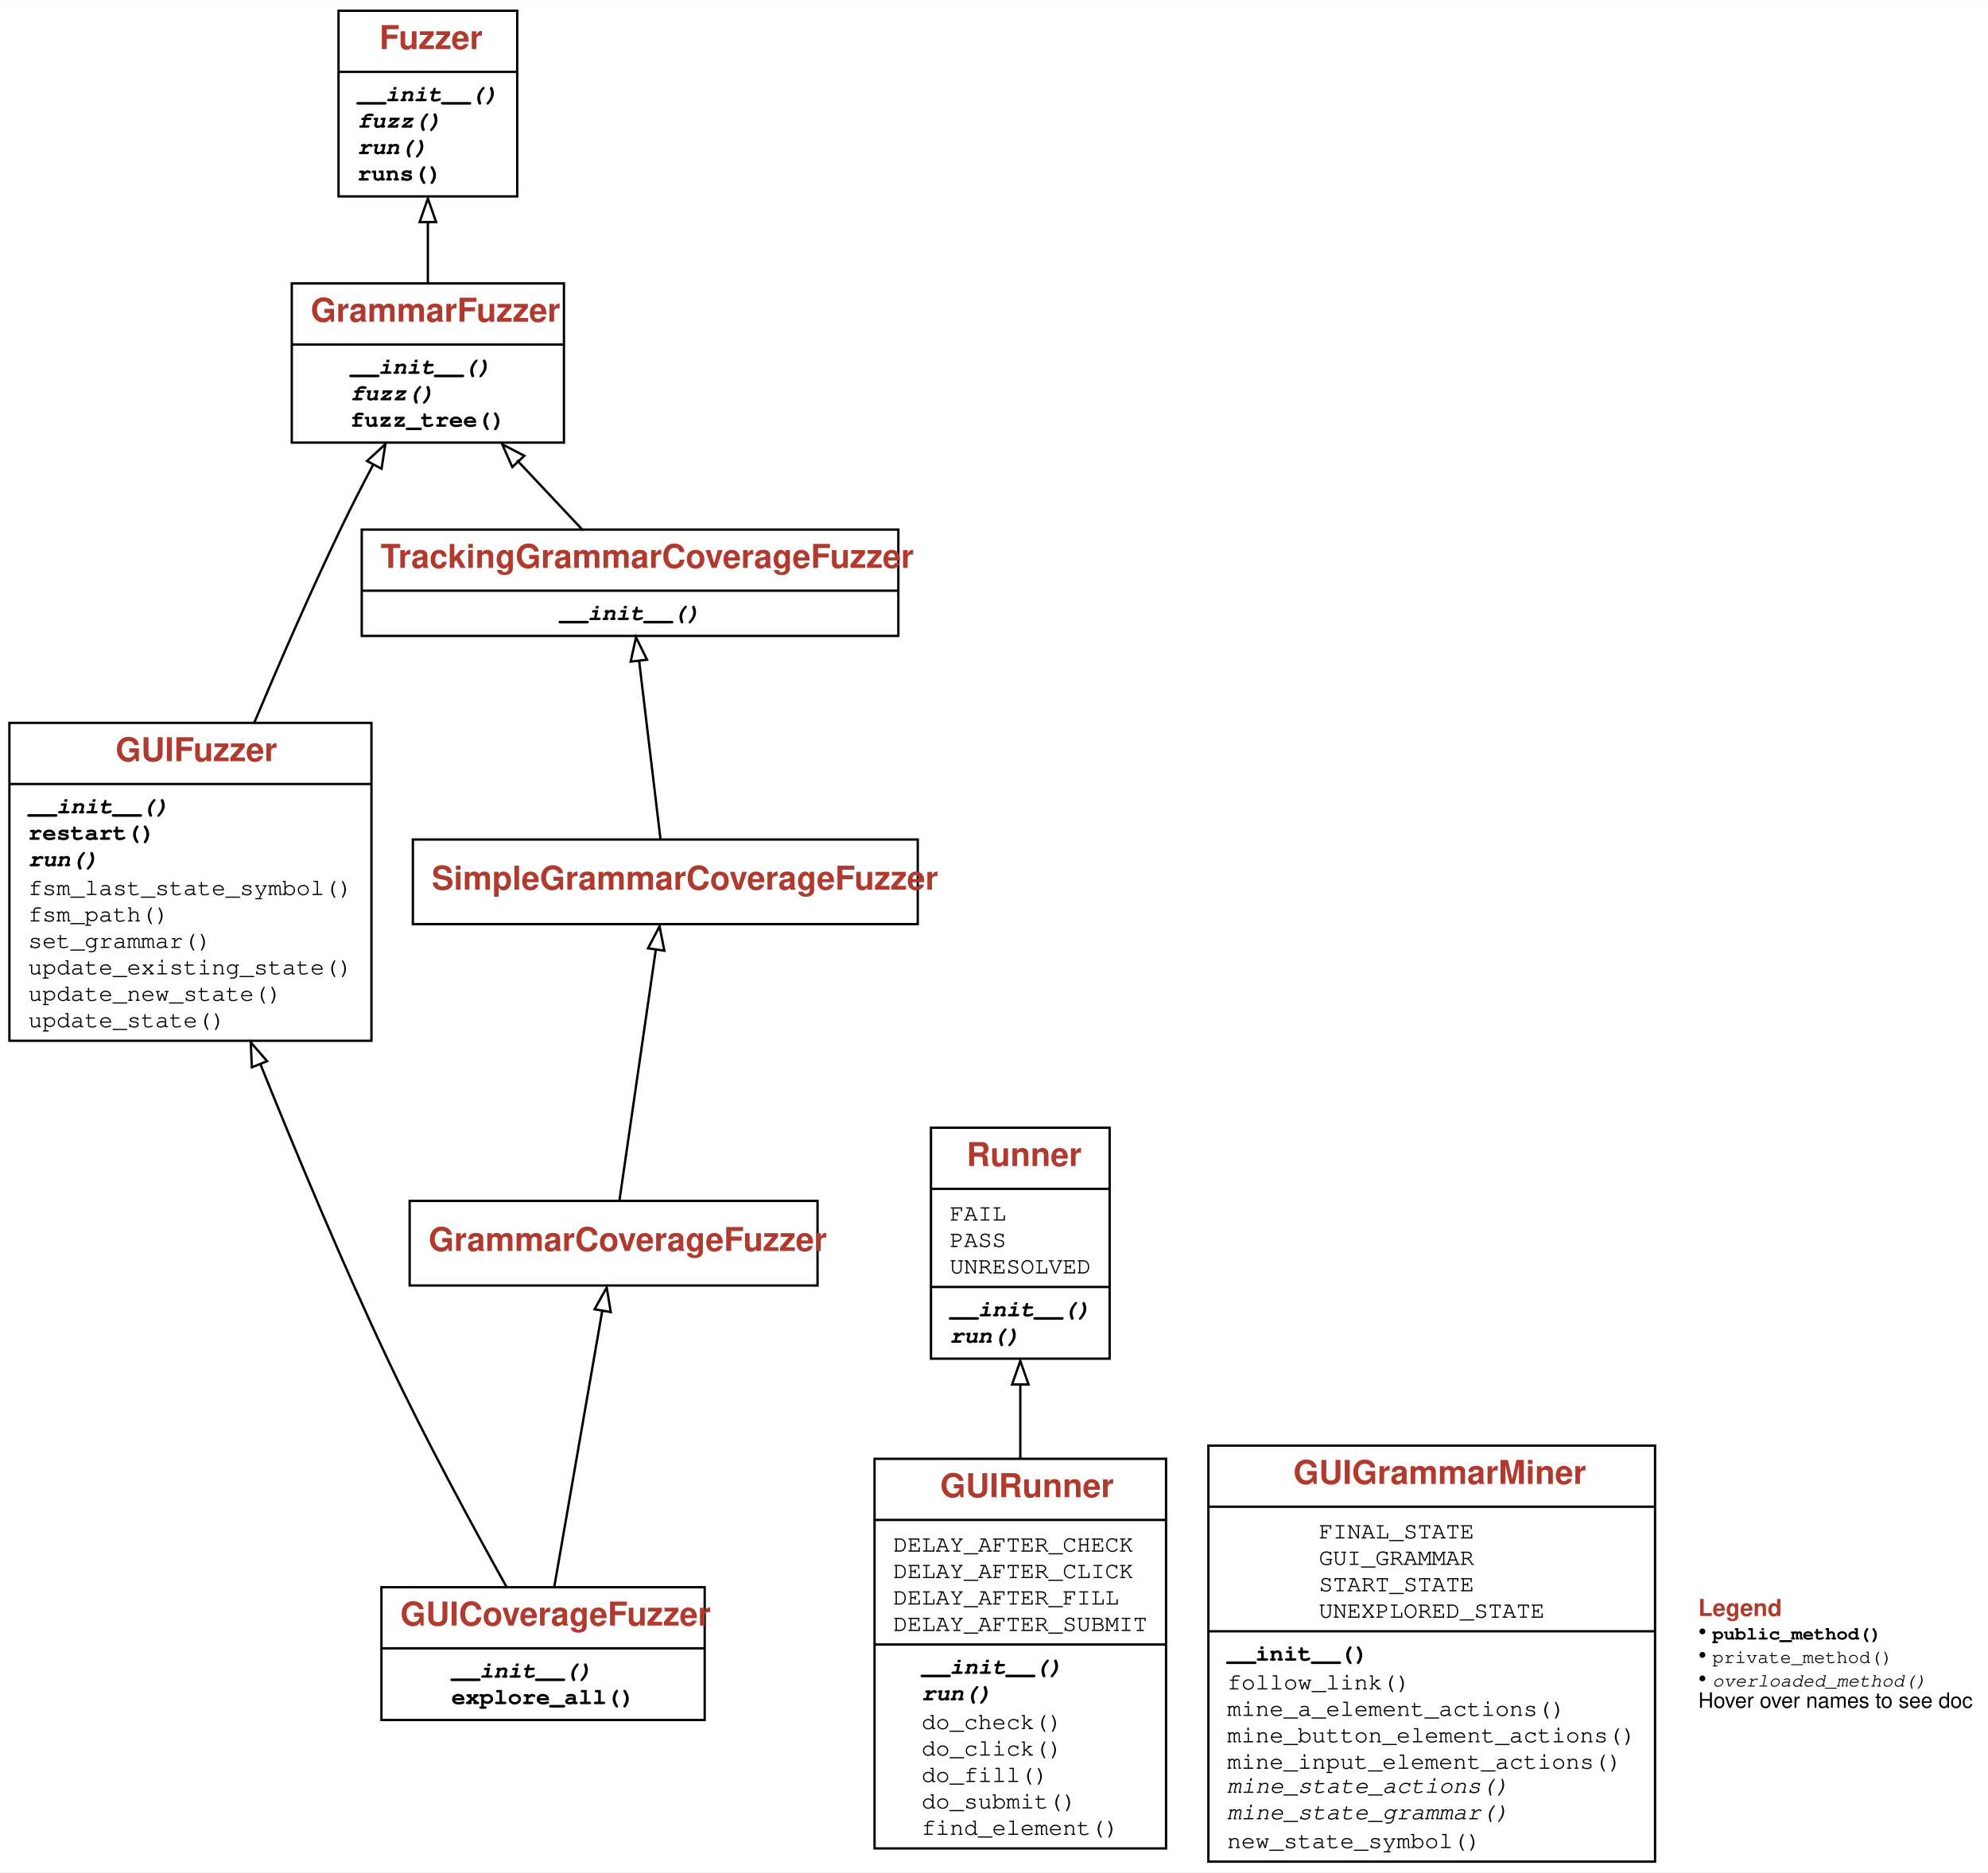
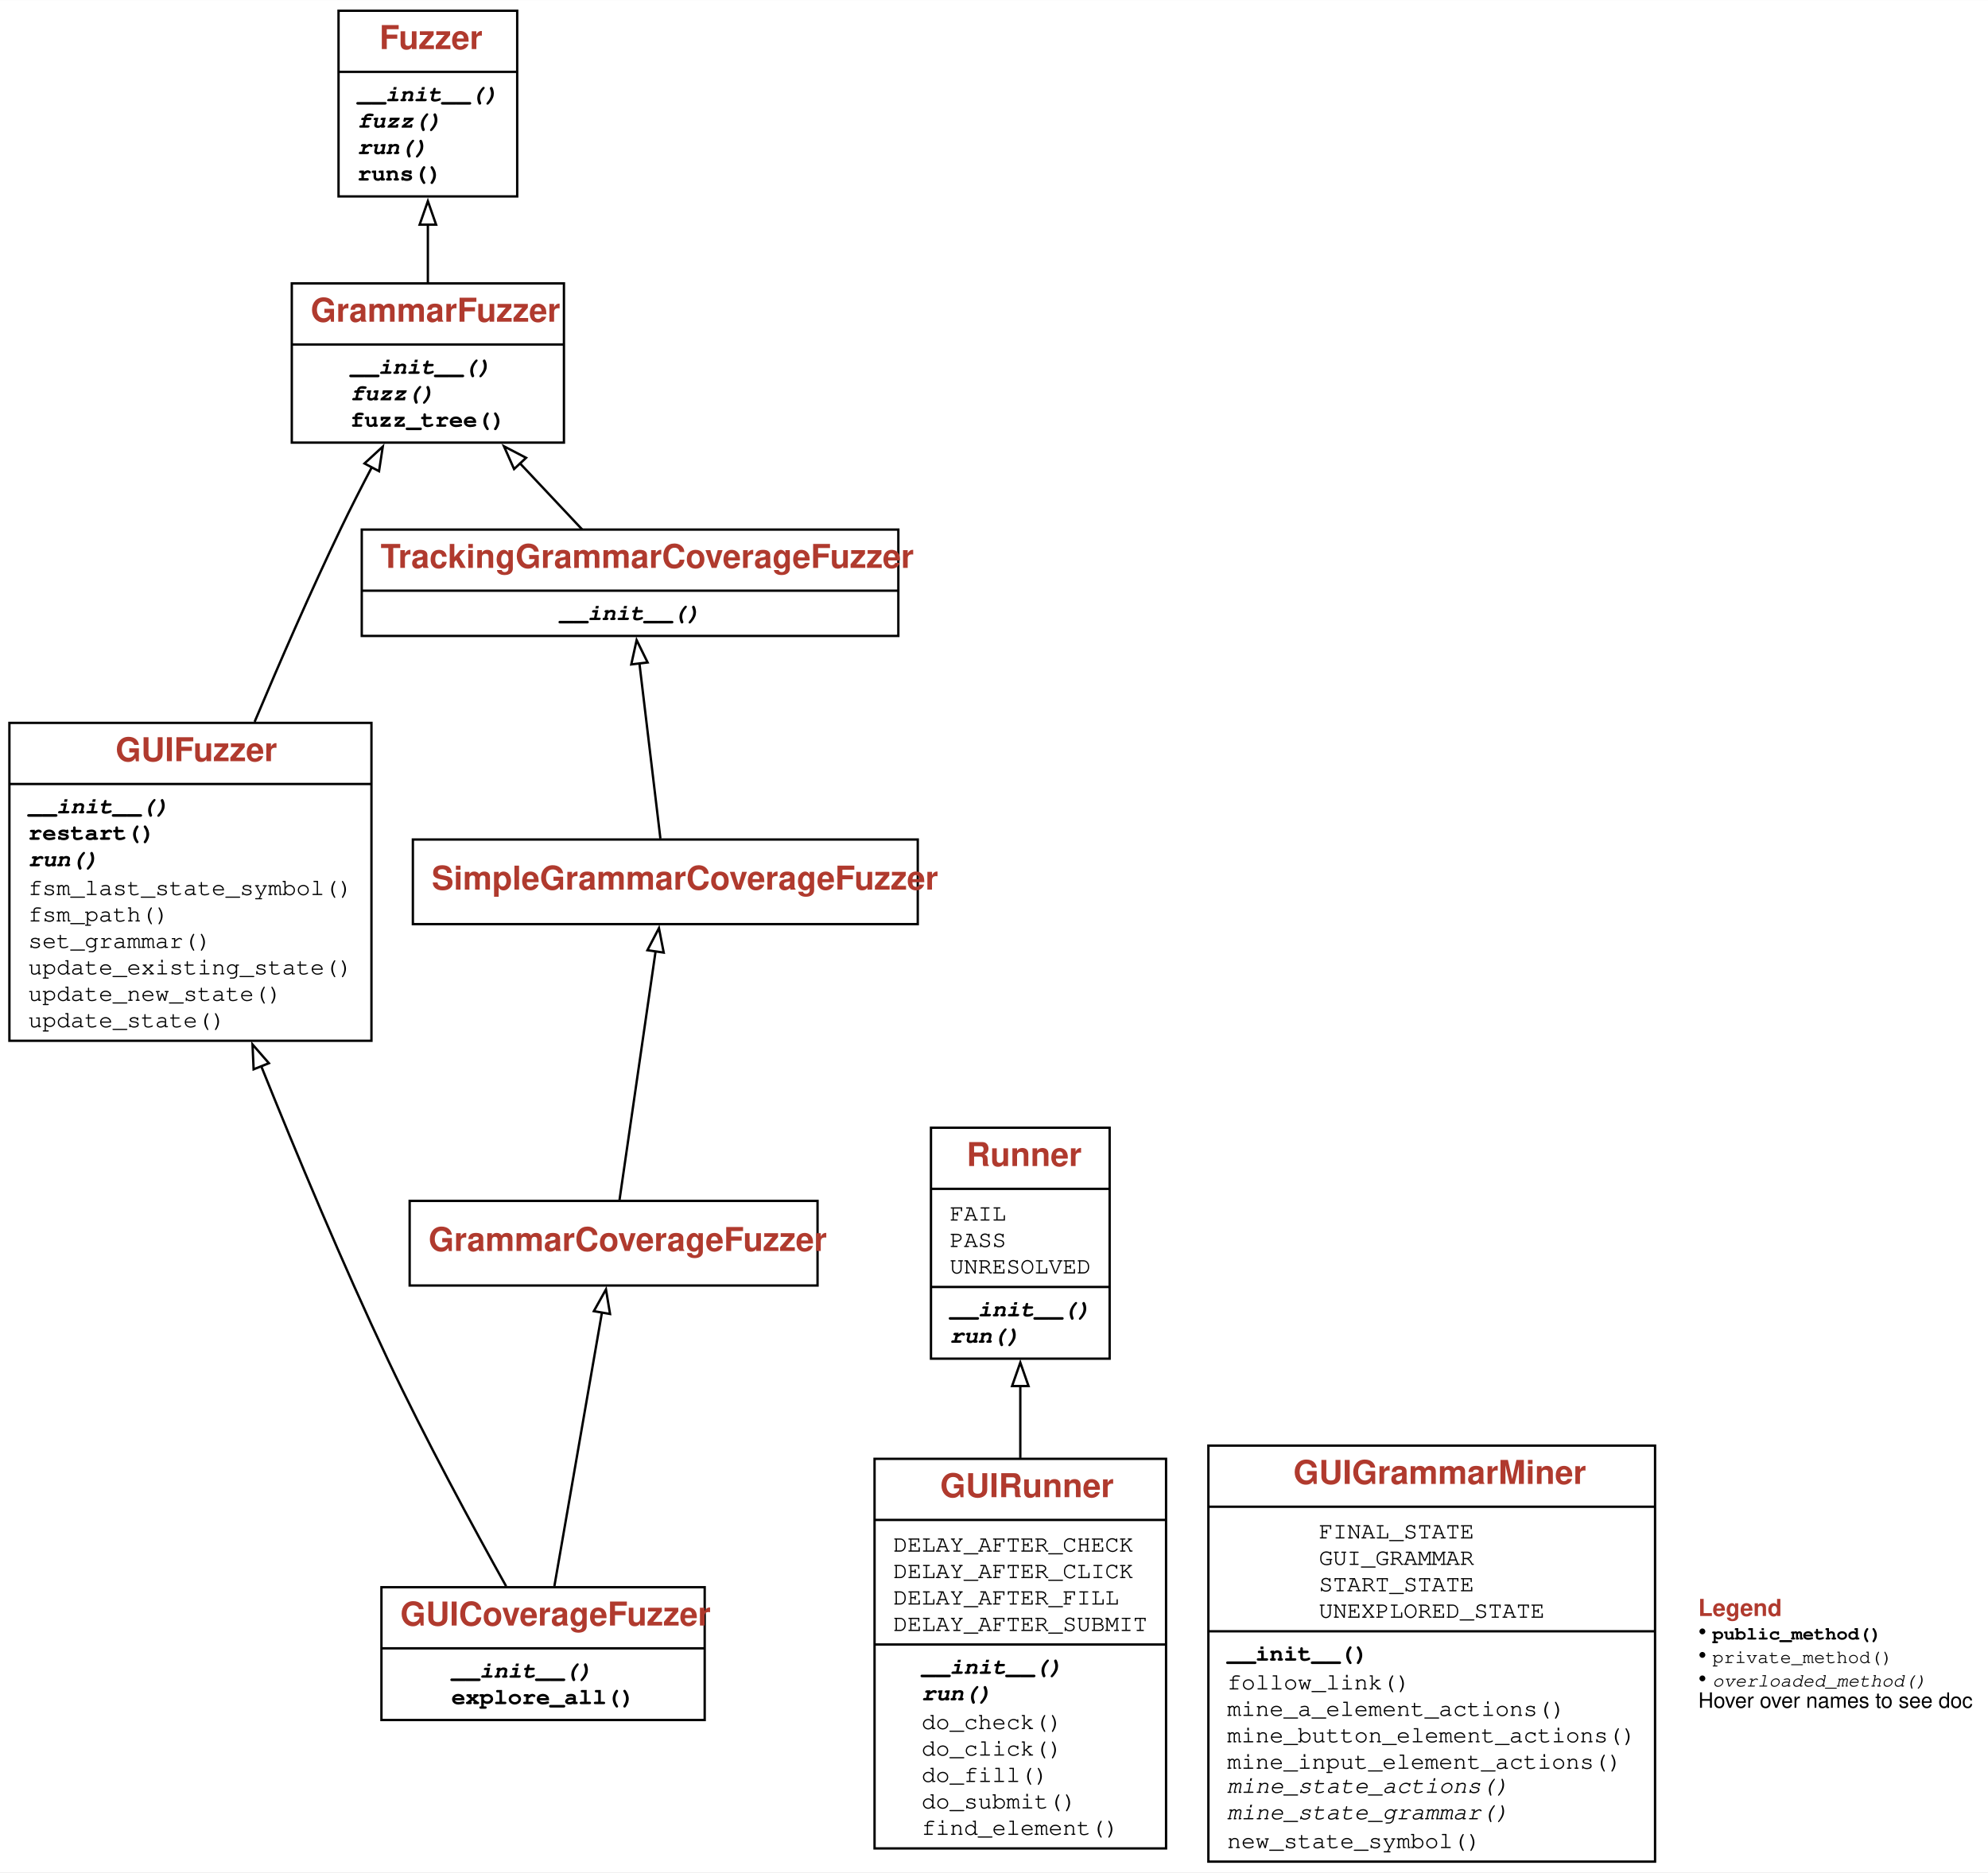
<svg xmlns="http://www.w3.org/2000/svg" xmlns:xlink="http://www.w3.org/1999/xlink" width="846pt" height="797pt" viewBox="0.00 0.00 845.62 796.50">
  <g id="graph0" class="graph" transform="scale(1 1) rotate(0) translate(4 792.5)">
    <g id="a_graph0">
      <a xlink:title="GUIFuzzer class hierarchy">
        <polygon fill="white" stroke="none" points="-4,4 -4,-792.5 841.62,-792.5 841.62,4 -4,4" />
      </a>
    </g>
    <g id="node1" class="node">
      <g id="a_node1">
        <a xlink:href="#" xlink:title="class GUIFuzzer:&#10;A fuzzer for GUIs, using Selenium.">
          <polygon fill="none" stroke="black" points="0,-349.75 0,-485 154,-485 154,-349.75 0,-349.75" />
          <text text-anchor="start" x="45.12" y="-468.7" font-family="Patua One, Helvetica, sans-serif" font-weight="bold" font-size="14.00" fill="#b03a2e">GUIFuzzer</text>
          <polyline fill="none" stroke="black" points="0,-459 154,-459" />
          <g id="a_node1_0">
            <a xlink:href="#" xlink:title="GUIFuzzer">
              <g id="a_node1_1">
                <a xlink:href="#" xlink:title="__init__(self, driver, *, miner: Optional[GUIGrammarMiner] = None, stay_on_host: bool = True, log_gui_exploration: bool = False, disp_gui_exploration: bool = False, **kwargs) -&gt; None:&#10;Constructor.&#10;`driver` - the Selenium driver to use.&#10;`miner` - the miner to use (default: `GUIGrammarMiner(driver)`)&#10;`stay_on_host` - if True (default), do not explore external links.&#10;`log_gui_exploration` - if set, print out exploration steps.&#10;`disp_gui_exploration` - if set, display screenshot of current Web page&#10;as well as FSM diagrams during exploration.&#10;Other keyword arguments are passed to the `GrammarFuzzer` superclass.">
                  <text text-anchor="start" x="8" y="-446.5" font-family="'Fira Mono', 'Source Code Pro', 'Courier', monospace" font-weight="bold" font-style="italic" font-size="10.00">__init__()</text>
                </a>
              </g>
              <g id="a_node1_2">
                <a xlink:href="#" xlink:title="restart(self) -&gt; None:&#10;Get back to original URL">
                  <text text-anchor="start" x="8" y="-435.25" font-family="'Fira Mono', 'Source Code Pro', 'Courier', monospace" font-weight="bold" font-size="10.00">restart()</text>
                </a>
              </g>
              <g id="a_node1_3">
                <a xlink:href="#" xlink:title="run(self, runner: GUIRunner) -&gt; Tuple[str, str]:&#10;Run the fuzzer on the given GUIRunner `runner`.">
                  <text text-anchor="start" x="8" y="-424" font-family="'Fira Mono', 'Source Code Pro', 'Courier', monospace" font-weight="bold" font-style="italic" font-size="10.00">run()</text>
                </a>
              </g>
              <g id="a_node1_4">
                <a xlink:href="#" xlink:title="fsm_last_state_symbol(self, tree: DerivationTree) -&gt; str:&#10;Return current (expected) state symbol">
                  <text text-anchor="start" x="8" y="-411.75" font-family="'Fira Mono', 'Source Code Pro', 'Courier', monospace" font-size="10.00">fsm_last_state_symbol()</text>
                </a>
              </g>
              <g id="a_node1_5">
                <a xlink:href="#" xlink:title="fsm_path(self, tree: DerivationTree) -&gt; List[str]:&#10;Return sequence of state symbols.">
                  <text text-anchor="start" x="8" y="-400.5" font-family="'Fira Mono', 'Source Code Pro', 'Courier', monospace" font-size="10.00">fsm_path()</text>
                </a>
              </g>
              <g id="a_node1_6">
                <a xlink:href="#" xlink:title="set_grammar(self, new_grammar: Dict[str, List[Expansion]]) -&gt; None:&#10;Set grammar to `new_grammar`.">
                  <text text-anchor="start" x="8" y="-389.25" font-family="'Fira Mono', 'Source Code Pro', 'Courier', monospace" font-size="10.00">set_grammar()</text>
                </a>
              </g>
              <g id="a_node1_7">
                <a xlink:href="#" xlink:title="update_existing_state(self) -&gt; None:&#10;Update actions of existing state">
                  <text text-anchor="start" x="8" y="-378" font-family="'Fira Mono', 'Source Code Pro', 'Courier', monospace" font-size="10.00">update_existing_state()</text>
                </a>
              </g>
              <g id="a_node1_8">
                <a xlink:href="#" xlink:title="update_new_state(self) -&gt; None:&#10;Found new state; extend grammar accordingly">
                  <text text-anchor="start" x="8" y="-366.75" font-family="'Fira Mono', 'Source Code Pro', 'Courier', monospace" font-size="10.00">update_new_state()</text>
                </a>
              </g>
              <g id="a_node1_9">
                <a xlink:href="#" xlink:title="update_state(self) -&gt; None:&#10;Determine current state from current Web page">
                  <text text-anchor="start" x="8" y="-355.5" font-family="'Fira Mono', 'Source Code Pro', 'Courier', monospace" font-size="10.00">update_state()</text>
                </a>
              </g>
            </a>
          </g>
        </a>
      </g>
    </g>
    <g id="node2" class="node">
      <g id="a_node2">
        <a xlink:href="GrammarFuzzer.ipynb" xlink:title="class GrammarFuzzer:&#10;Produce strings from grammars efficiently, using derivation trees.">
          <polygon fill="none" stroke="black" points="120.12,-604.25 120.12,-672 235.88,-672 235.88,-604.25 120.12,-604.25" />
          <text text-anchor="start" x="128.12" y="-655.7" font-family="Patua One, Helvetica, sans-serif" font-weight="bold" font-size="14.00" fill="#b03a2e">GrammarFuzzer</text>
          <polyline fill="none" stroke="black" points="120.12,-646 235.88,-646" />
          <g id="a_node2_10">
            <a xlink:href="#" xlink:title="GrammarFuzzer">
              <g id="a_node2_11">
                <a xlink:href="GrammarFuzzer.ipynb" xlink:title="__init__(self, grammar: Dict[str, List[Expansion]], start_symbol: str = '&lt;start&gt;', min_nonterminals: int = 0, max_nonterminals: int = 10, disp: bool = False, log: Union[bool, int] = False) -&gt; None:&#10;Produce strings from `grammar`, starting with `start_symbol`.&#10;If `min_nonterminals` or `max_nonterminals` is given, use them as limits&#10;for the number of nonterminals produced.&#10;If `disp` is set, display the intermediate derivation trees.&#10;If `log` is set, show intermediate steps as text on standard output.">
                  <text text-anchor="start" x="145" y="-633.5" font-family="'Fira Mono', 'Source Code Pro', 'Courier', monospace" font-weight="bold" font-style="italic" font-size="10.00">__init__()</text>
                </a>
              </g>
              <g id="a_node2_12">
                <a xlink:href="GrammarFuzzer.ipynb" xlink:title="fuzz(self) -&gt; str:&#10;Produce a string from the grammar.">
                  <text text-anchor="start" x="145" y="-622.25" font-family="'Fira Mono', 'Source Code Pro', 'Courier', monospace" font-weight="bold" font-style="italic" font-size="10.00">fuzz()</text>
                </a>
              </g>
              <g id="a_node2_13">
                <a xlink:href="GrammarFuzzer.ipynb" xlink:title="fuzz_tree(self) -&gt; DerivationTree:&#10;Produce a derivation tree from the grammar.">
                  <text text-anchor="start" x="145" y="-611" font-family="'Fira Mono', 'Source Code Pro', 'Courier', monospace" font-weight="bold" font-size="10.00">fuzz_tree()</text>
                </a>
              </g>
            </a>
          </g>
        </a>
      </g>
    </g>
    <g id="edge1" class="edge">
-       <path fill="none" stroke="black" d="M104,-484.73C114.99,-510.83 128.12,-540.91 141,-567.75 145.29,-576.7 150.13,-586.16 154.86,-595.12" />
-       <polygon fill="none" stroke="black" points="152.12,-596.42 159.92,-603.6 158.3,-593.13 152.12,-596.42" />
+       <path fill="none" stroke="black" d="M104.31,-485.47C115.24,-511.4 128.25,-541.17 141,-567.75 145.12,-576.33 149.74,-585.38 154.28,-594.01" />
+       <polygon fill="none" stroke="black" points="151.04,-595.38 158.83,-602.56 157.22,-592.09 151.04,-595.38" />
    </g>
    <g id="node3" class="node">
      <g id="a_node3">
        <a xlink:href="Fuzzer.ipynb" xlink:title="class Fuzzer:&#10;Base class for fuzzers.">
          <polygon fill="none" stroke="black" points="140,-709 140,-788 216,-788 216,-709 140,-709" />
          <text text-anchor="start" x="157.38" y="-771.7" font-family="Patua One, Helvetica, sans-serif" font-weight="bold" font-size="14.00" fill="#b03a2e">Fuzzer</text>
          <polyline fill="none" stroke="black" points="140,-762 216,-762" />
          <g id="a_node3_14">
            <a xlink:href="#" xlink:title="Fuzzer">
              <g id="a_node3_15">
                <a xlink:href="Fuzzer.ipynb" xlink:title="__init__(self) -&gt; None:&#10;Constructor">
                  <text text-anchor="start" x="148" y="-749.5" font-family="'Fira Mono', 'Source Code Pro', 'Courier', monospace" font-weight="bold" font-style="italic" font-size="10.00">__init__()</text>
                </a>
              </g>
              <g id="a_node3_16">
                <a xlink:href="Fuzzer.ipynb" xlink:title="fuzz(self) -&gt; str:&#10;Return fuzz input">
                  <text text-anchor="start" x="148" y="-738.25" font-family="'Fira Mono', 'Source Code Pro', 'Courier', monospace" font-weight="bold" font-style="italic" font-size="10.00">fuzz()</text>
                </a>
              </g>
              <g id="a_node3_17">
                <a xlink:href="Fuzzer.ipynb" xlink:title="run(self, runner: Fuzzer.Runner = &lt;Fuzzer.Runner object&gt;) -&gt; Tuple[subprocess.CompletedProcess, str]:&#10;Run `runner` with fuzz input">
                  <text text-anchor="start" x="148" y="-727" font-family="'Fira Mono', 'Source Code Pro', 'Courier', monospace" font-weight="bold" font-style="italic" font-size="10.00">run()</text>
                </a>
              </g>
              <g id="a_node3_18">
                <a xlink:href="Fuzzer.ipynb" xlink:title="runs(self, runner: Fuzzer.Runner = &lt;Fuzzer.PrintRunner object&gt;, trials: int = 10) -&gt; List[Tuple[subprocess.CompletedProcess, str]]:&#10;Run `runner` with fuzz input, `trials` times">
                  <text text-anchor="start" x="148" y="-715.75" font-family="'Fira Mono', 'Source Code Pro', 'Courier', monospace" font-weight="bold" font-size="10.00">runs()</text>
                </a>
              </g>
            </a>
          </g>
        </a>
      </g>
    </g>
    <g id="edge2" class="edge">
-       <path fill="none" stroke="black" d="M178,-671.94C178,-680.26 178,-689.39 178,-698.34" />
-       <polygon fill="none" stroke="black" points="174.5,-698.09 178,-708.09 181.5,-698.09 174.5,-698.09" />
+       <path fill="none" stroke="black" d="M178,-672.23C178,-680.1 178,-688.68 178,-697.14" />
+       <polygon fill="none" stroke="black" points="174.5,-696.99 178,-706.99 181.5,-696.99 174.5,-696.99" />
    </g>
    <g id="node4" class="node">
      <g id="a_node4">
        <a xlink:href="#" xlink:title="class GUICoverageFuzzer:&#10;Systematically explore all states of the current Web page">
          <polygon fill="none" stroke="black" points="158.25,-60.75 158.25,-117.25 295.75,-117.25 295.75,-60.75 158.25,-60.75" />
          <text text-anchor="start" x="166.25" y="-100.95" font-family="Patua One, Helvetica, sans-serif" font-weight="bold" font-size="14.00" fill="#b03a2e">GUICoverageFuzzer</text>
          <polyline fill="none" stroke="black" points="158.25,-91.25 295.75,-91.25" />
          <g id="a_node4_19">
            <a xlink:href="#" xlink:title="GUICoverageFuzzer">
              <g id="a_node4_20">
                <a xlink:href="#" xlink:title="__init__(self, *args, **kwargs):&#10;Constructor. All args are passed to the `GUIFuzzer` superclass.">
                  <text text-anchor="start" x="188" y="-78.75" font-family="'Fira Mono', 'Source Code Pro', 'Courier', monospace" font-weight="bold" font-style="italic" font-size="10.00">__init__()</text>
                </a>
              </g>
              <g id="a_node4_21">
                <a xlink:href="#" xlink:title="explore_all(self, runner: GUIRunner, max_actions=100) -&gt; None:&#10;Explore all states of the GUI, up to `max_actions` (default 100).">
                  <text text-anchor="start" x="188" y="-67.5" font-family="'Fira Mono', 'Source Code Pro', 'Courier', monospace" font-weight="bold" font-size="10.00">explore_all()</text>
                </a>
              </g>
            </a>
          </g>
        </a>
      </g>
    </g>
    <g id="edge3" class="edge">
-       <path fill="none" stroke="black" d="M211.56,-117.2C197.67,-142.07 177.04,-180.04 161,-214 141.61,-255.05 122.05,-301.8 106.68,-340.02" />
-       <polygon fill="none" stroke="black" points="103.13,-338.47 102.67,-349.06 109.63,-341.07 103.13,-338.47" />
+       <path fill="none" stroke="black" d="M211.28,-117.68C197.4,-142.56 176.94,-180.26 161,-214 141.77,-254.72 122.36,-301.05 107.05,-339.1" />
+       <polygon fill="none" stroke="black" points="103.88,-337.61 103.41,-348.19 110.38,-340.21 103.88,-337.61" />
    </g>
    <g id="node5" class="node">
      <g id="a_node5">
        <a xlink:href="GrammarCoverageFuzzer.ipynb" xlink:title="class GrammarCoverageFuzzer:&#10;Produce from grammars, aiming for coverage of all expansions.">
          <polygon fill="none" stroke="black" points="170.25,-245.62 170.25,-281.62 343.75,-281.62 343.75,-245.62 170.25,-245.62" />
          <text text-anchor="start" x="178.25" y="-260.32" font-family="Patua One, Helvetica, sans-serif" font-weight="bold" font-size="14.00" fill="#b03a2e">GrammarCoverageFuzzer</text>
        </a>
      </g>
    </g>
    <g id="edge4" class="edge">
-       <path fill="none" stroke="black" d="M231.69,-116.97C237.29,-149.21 246.61,-202.84 252.24,-235.25" />
-       <polygon fill="none" stroke="black" points="248.91,-235.51 254.07,-244.76 255.8,-234.31 248.91,-235.51" />
+       <path fill="none" stroke="black" d="M231.82,-117.74C237.37,-149.68 246.45,-201.89 252.05,-234.15" />
+       <polygon fill="none" stroke="black" points="248.6,-234.71 253.76,-243.96 255.49,-233.51 248.6,-234.71" />
    </g>
    <g id="node6" class="node">
      <g id="a_node6">
        <a xlink:href="GrammarCoverageFuzzer.ipynb" xlink:title="class SimpleGrammarCoverageFuzzer:&#10;When choosing expansions, prefer expansions not covered.">
          <polygon fill="none" stroke="black" points="171.62,-399.38 171.62,-435.38 386.38,-435.38 386.38,-399.38 171.62,-399.38" />
          <text text-anchor="start" x="179.62" y="-414.07" font-family="Patua One, Helvetica, sans-serif" font-weight="bold" font-size="14.00" fill="#b03a2e">SimpleGrammarCoverageFuzzer</text>
        </a>
      </g>
    </g>
    <g id="edge5" class="edge">
-       <path fill="none" stroke="black" d="M259.44,-281.44C263.2,-307.42 270.48,-357.58 275.01,-388.88" />
-       <polygon fill="none" stroke="black" points="271.65,-389.09 276.55,-398.48 278.58,-388.08 271.65,-389.09" />
+       <path fill="none" stroke="black" d="M259.52,-282.03C263.27,-307.87 270.34,-356.67 274.86,-387.8" />
+       <polygon fill="none" stroke="black" points="271.39,-388.28 276.29,-397.67 278.32,-387.27 271.39,-388.28" />
    </g>
    <g id="node7" class="node">
      <g id="a_node7">
        <a xlink:href="GrammarCoverageFuzzer.ipynb" xlink:title="class TrackingGrammarCoverageFuzzer:&#10;Track grammar coverage during production">
          <polygon fill="none" stroke="black" points="149.88,-522 149.88,-567.25 378.12,-567.25 378.12,-522 149.88,-522" />
          <text text-anchor="start" x="157.88" y="-550.95" font-family="Patua One, Helvetica, sans-serif" font-weight="bold" font-size="14.00" fill="#b03a2e">TrackingGrammarCoverageFuzzer</text>
          <polyline fill="none" stroke="black" points="149.88,-541.25 378.12,-541.25" />
          <g id="a_node7_22">
            <a xlink:href="#" xlink:title="TrackingGrammarCoverageFuzzer">
              <g id="a_node7_23">
                <a xlink:href="GrammarCoverageFuzzer.ipynb" xlink:title="__init__(self, *args, **kwargs) -&gt; None:&#10;Produce strings from `grammar`, starting with `start_symbol`.&#10;If `min_nonterminals` or `max_nonterminals` is given, use them as limits&#10;for the number of nonterminals produced.&#10;If `disp` is set, display the intermediate derivation trees.&#10;If `log` is set, show intermediate steps as text on standard output.">
                  <text text-anchor="start" x="234" y="-528.75" font-family="'Fira Mono', 'Source Code Pro', 'Courier', monospace" font-weight="bold" font-style="italic" font-size="10.00">__init__()</text>
                </a>
              </g>
            </a>
          </g>
        </a>
      </g>
    </g>
    <g id="edge6" class="edge">
-       <path fill="none" stroke="black" d="M276.98,-435.27C274.64,-454.75 270.76,-487.22 267.84,-511.55" />
-       <polygon fill="none" stroke="black" points="264.26,-511.06 266.54,-521.41 271.21,-511.89 264.26,-511.06" />
+       <path fill="none" stroke="black" d="M276.91,-435.79C274.61,-455 270.86,-486.35 267.99,-510.31" />
+       <polygon fill="none" stroke="black" points="264.52,-509.88 266.8,-520.22 271.47,-510.71 264.52,-509.88" />
    </g>
    <g id="edge7" class="edge">
-       <path fill="none" stroke="black" d="M244.05,-566.85C235.67,-575.77 225.63,-586.45 215.93,-596.76" />
-       <polygon fill="none" stroke="black" points="213.92,-593.86 209.62,-603.54 219.02,-598.65 213.92,-593.86" />
+       <path fill="none" stroke="black" d="M243.62,-567.31C235.63,-575.81 226.17,-585.87 216.97,-595.66" />
+       <polygon fill="none" stroke="black" points="214.67,-593 210.37,-602.68 219.77,-597.79 214.67,-593" />
    </g>
    <g id="node8" class="node">
      <g id="a_node8">
        <a xlink:href="#" xlink:title="class GUIRunner:&#10;Execute the actions in a given action string">
          <polygon fill="none" stroke="black" points="368,-6.12 368,-171.88 492,-171.88 492,-6.12 368,-6.12" />
          <text text-anchor="start" x="395.88" y="-155.57" font-family="Patua One, Helvetica, sans-serif" font-weight="bold" font-size="14.00" fill="#b03a2e">GUIRunner</text>
          <polyline fill="none" stroke="black" points="368,-145.88 492,-145.88" />
          <g id="a_node8_24">
            <a xlink:href="#" xlink:title="GUIRunner">
              <g id="a_node8_25">
                <a xlink:href="#" xlink:title="DELAY_AFTER_CHECK = 0.1">
                  <text text-anchor="start" x="376" y="-132.38" font-family="'Fira Mono', 'Source Code Pro', 'Courier', monospace" font-size="10.00">DELAY_AFTER_CHECK</text>
                </a>
              </g>
              <g id="a_node8_26">
                <a xlink:href="#" xlink:title="DELAY_AFTER_CLICK = 1">
                  <text text-anchor="start" x="376" y="-121.12" font-family="'Fira Mono', 'Source Code Pro', 'Courier', monospace" font-size="10.00">DELAY_AFTER_CLICK</text>
                </a>
              </g>
              <g id="a_node8_27">
                <a xlink:href="#" xlink:title="DELAY_AFTER_FILL = 0.1">
                  <text text-anchor="start" x="376" y="-109.88" font-family="'Fira Mono', 'Source Code Pro', 'Courier', monospace" font-size="10.00">DELAY_AFTER_FILL</text>
                </a>
              </g>
              <g id="a_node8_28">
                <a xlink:href="#" xlink:title="DELAY_AFTER_SUBMIT = 1">
                  <text text-anchor="start" x="376" y="-98.62" font-family="'Fira Mono', 'Source Code Pro', 'Courier', monospace" font-size="10.00">DELAY_AFTER_SUBMIT</text>
                </a>
              </g>
            </a>
          </g>
          <polyline fill="none" stroke="black" points="368,-92.88 492,-92.88" />
          <g id="a_node8_29">
            <a xlink:href="#" xlink:title="GUIRunner">
              <g id="a_node8_30">
                <a xlink:href="#" xlink:title="__init__(self, driver) -&gt; None:&#10;Constructor. `driver` is a Selenium Web driver">
                  <text text-anchor="start" x="388" y="-80.38" font-family="'Fira Mono', 'Source Code Pro', 'Courier', monospace" font-weight="bold" font-style="italic" font-size="10.00">__init__()</text>
                </a>
              </g>
              <g id="a_node8_31">
                <a xlink:href="#" xlink:title="run(self, inp: str) -&gt; Tuple[str, str]:&#10;Execute the action string `inp` on the current Web site.&#10;Return a pair (`inp`, `outcome`).">
                  <text text-anchor="start" x="388" y="-69.12" font-family="'Fira Mono', 'Source Code Pro', 'Courier', monospace" font-weight="bold" font-style="italic" font-size="10.00">run()</text>
                </a>
              </g>
              <g id="a_node8_32">
                <a xlink:href="#" xlink:title="do_check(self, name: str, state: bool) -&gt; None:&#10;Set the check element `name` to `state`">
                  <text text-anchor="start" x="388" y="-56.88" font-family="'Fira Mono', 'Source Code Pro', 'Courier', monospace" font-size="10.00">do_check()</text>
                </a>
              </g>
              <g id="a_node8_33">
                <a xlink:href="#" xlink:title="do_click(self, name: str) -&gt; None:&#10;Click on the element `name`">
                  <text text-anchor="start" x="388" y="-45.62" font-family="'Fira Mono', 'Source Code Pro', 'Courier', monospace" font-size="10.00">do_click()</text>
                </a>
              </g>
              <g id="a_node8_34">
                <a xlink:href="#" xlink:title="do_fill(self, name: str, value: str) -&gt; None:&#10;Fill the text element `name` with `value`">
                  <text text-anchor="start" x="388" y="-34.38" font-family="'Fira Mono', 'Source Code Pro', 'Courier', monospace" font-size="10.00">do_fill()</text>
                </a>
              </g>
              <g id="a_node8_35">
                <a xlink:href="#" xlink:title="do_submit(self, name: str) -&gt; None:&#10;Click on the submit element `name`">
                  <text text-anchor="start" x="388" y="-23.12" font-family="'Fira Mono', 'Source Code Pro', 'Courier', monospace" font-size="10.00">do_submit()</text>
                </a>
              </g>
              <g id="a_node8_36">
                <a xlink:href="#" xlink:title="find_element(self, name: str) -&gt; Any:&#10;Search for an element named `name` on the current Web site.&#10;Matches can occur by name or by link text.">
                  <text text-anchor="start" x="388" y="-11.88" font-family="'Fira Mono', 'Source Code Pro', 'Courier', monospace" font-size="10.00">find_element()</text>
                </a>
              </g>
            </a>
          </g>
        </a>
      </g>
    </g>
    <g id="node9" class="node">
      <g id="a_node9">
        <a xlink:href="Fuzzer.ipynb" xlink:title="class Runner:&#10;Base class for testing inputs.">
          <polygon fill="none" stroke="black" points="392,-214.5 392,-312.75 468,-312.75 468,-214.5 392,-214.5" />
          <text text-anchor="start" x="407.12" y="-296.45" font-family="Patua One, Helvetica, sans-serif" font-weight="bold" font-size="14.00" fill="#b03a2e">Runner</text>
          <polyline fill="none" stroke="black" points="392,-286.75 468,-286.75" />
          <g id="a_node9_37">
            <a xlink:href="#" xlink:title="Runner">
              <g id="a_node9_38">
                <a xlink:href="Fuzzer.ipynb" xlink:title="FAIL = 'FAIL'">
                  <text text-anchor="start" x="400" y="-273.25" font-family="'Fira Mono', 'Source Code Pro', 'Courier', monospace" font-size="10.00">FAIL</text>
                </a>
              </g>
              <g id="a_node9_39">
                <a xlink:href="Fuzzer.ipynb" xlink:title="PASS = 'PASS'">
                  <text text-anchor="start" x="400" y="-262" font-family="'Fira Mono', 'Source Code Pro', 'Courier', monospace" font-size="10.00">PASS</text>
                </a>
              </g>
              <g id="a_node9_40">
                <a xlink:href="Fuzzer.ipynb" xlink:title="UNRESOLVED = 'UNRESOLVED'">
                  <text text-anchor="start" x="400" y="-250.75" font-family="'Fira Mono', 'Source Code Pro', 'Courier', monospace" font-size="10.00">UNRESOLVED</text>
                </a>
              </g>
            </a>
          </g>
          <polyline fill="none" stroke="black" points="392,-245 468,-245" />
          <g id="a_node9_41">
            <a xlink:href="#" xlink:title="Runner">
              <g id="a_node9_42">
                <a xlink:href="Fuzzer.ipynb" xlink:title="__init__(self) -&gt; None:&#10;Initialize">
                  <text text-anchor="start" x="400" y="-232.5" font-family="'Fira Mono', 'Source Code Pro', 'Courier', monospace" font-weight="bold" font-style="italic" font-size="10.00">__init__()</text>
                </a>
              </g>
              <g id="a_node9_43">
                <a xlink:href="Fuzzer.ipynb" xlink:title="run(self, inp: str) -&gt; Any:&#10;Run the runner with the given input">
                  <text text-anchor="start" x="400" y="-221.25" font-family="'Fira Mono', 'Source Code Pro', 'Courier', monospace" font-weight="bold" font-style="italic" font-size="10.00">run()</text>
                </a>
              </g>
            </a>
          </g>
        </a>
      </g>
    </g>
    <g id="edge8" class="edge">
-       <path fill="none" stroke="black" d="M430,-171.76C430,-182.51 430,-193.36 430,-203.63" />
-       <polygon fill="none" stroke="black" points="426.5,-203.52 430,-213.52 433.5,-203.52 426.5,-203.52" />
+       <path fill="none" stroke="black" d="M430,-172.27C430,-182.63 430,-193.07 430,-202.99" />
+       <polygon fill="none" stroke="black" points="426.5,-202.84 430,-212.84 433.5,-202.84 426.5,-202.84" />
    </g>
    <g id="node10" class="node">
      <g id="a_node10">
        <a xlink:href="#" xlink:title="class GUIGrammarMiner:&#10;Retrieve a grammar of possible GUI interaction sequences">
          <polygon fill="none" stroke="black" points="510,-0.5 510,-177.5 700,-177.5 700,-0.5 510,-0.5" />
          <text text-anchor="start" x="546.12" y="-161.2" font-family="Patua One, Helvetica, sans-serif" font-weight="bold" font-size="14.00" fill="#b03a2e">GUIGrammarMiner</text>
          <polyline fill="none" stroke="black" points="510,-151.5 700,-151.5" />
          <g id="a_node10_44">
            <a xlink:href="#" xlink:title="GUIGrammarMiner">
              <g id="a_node10_45">
                <a xlink:href="#" xlink:title="FINAL_STATE = '&lt;end&gt;'">
                  <text text-anchor="start" x="557" y="-138" font-family="'Fira Mono', 'Source Code Pro', 'Courier', monospace" font-size="10.00">FINAL_STATE</text>
                </a>
              </g>
              <g id="a_node10_46">
                <a xlink:href="#" xlink:title="GUI_GRAMMAR = {'&lt;start&gt;': ['&lt;state&gt;'], '&lt;unexplored&gt;': [''], '&lt;end&gt;': [''], '&lt;text&gt;': ['&lt;string&gt;'], '&lt;string&gt;': ['&lt;character&gt;', '&lt;string&gt;&lt;character&gt;'], '&lt;character&gt;': ['&lt;letter&gt;', '&lt;digit&gt;', '&lt;special&gt;'], '&lt;letter&gt;': ['a', 'b', 'c', 'd', 'e', 'f', 'g', 'h', 'i', 'j', 'k', 'l', 'm', 'n', 'o', 'p', 'q', 'r', 's', 't', 'u', 'v', 'w', 'x', 'y', 'z', 'A', 'B', 'C', 'D', 'E', 'F', 'G', 'H', 'I', 'J', 'K', 'L', 'M', 'N', 'O', 'P', 'Q', 'R', 'S', 'T', 'U', 'V', 'W', 'X', 'Y', 'Z'], '&lt;number&gt;': ['&lt;digits&gt;'], '&lt;digits&gt;': ['&lt;digit&gt;', '&lt;digits&gt;&lt;digit&gt;'], '&lt;digit&gt;': ['0', '1', '2', '3', '4', '5', '6', '7', '8', '9'], '&lt;special&gt;': ['.', ' ', '!'], '&lt;email&gt;': ['&lt;letters&gt;@&lt;letters&gt;'], '&lt;letters&gt;': ['&lt;letter&gt;', '&lt;letters&gt;&lt;letter&gt;'], '&lt;boolean&gt;': ['True', 'False'], '&lt;password&gt;': ['abcABC.123'], '&lt;hidden&gt;': ['&lt;string&gt;']}">
                  <text text-anchor="start" x="557" y="-126.75" font-family="'Fira Mono', 'Source Code Pro', 'Courier', monospace" font-size="10.00">GUI_GRAMMAR</text>
                </a>
              </g>
              <g id="a_node10_47">
                <a xlink:href="#" xlink:title="START_STATE = '&lt;state&gt;'">
                  <text text-anchor="start" x="557" y="-115.5" font-family="'Fira Mono', 'Source Code Pro', 'Courier', monospace" font-size="10.00">START_STATE</text>
                </a>
              </g>
              <g id="a_node10_48">
                <a xlink:href="#" xlink:title="UNEXPLORED_STATE = '&lt;unexplored&gt;'">
                  <text text-anchor="start" x="557" y="-104.25" font-family="'Fira Mono', 'Source Code Pro', 'Courier', monospace" font-size="10.00">UNEXPLORED_STATE</text>
                </a>
              </g>
            </a>
          </g>
          <polyline fill="none" stroke="black" points="510,-98.5 700,-98.5" />
          <g id="a_node10_49">
            <a xlink:href="#" xlink:title="GUIGrammarMiner">
              <g id="a_node10_50">
                <a xlink:href="#" xlink:title="__init__(self, driver, stay_on_host: bool = True) -&gt; None:&#10;Constructor.&#10;`driver` - a web driver as produced by Selenium.&#10;`stay_on_host` - if True (default), no not follow links to other hosts.">
                  <text text-anchor="start" x="518" y="-86" font-family="'Fira Mono', 'Source Code Pro', 'Courier', monospace" font-weight="bold" font-size="10.00">__init__()</text>
                </a>
              </g>
              <g id="a_node10_51">
                <a xlink:href="#" xlink:title="follow_link(self, link: str) -&gt; bool:&#10;Return True iff we are allowed to follow the `link` URL">
                  <text text-anchor="start" x="518" y="-73.75" font-family="'Fira Mono', 'Source Code Pro', 'Courier', monospace" font-size="10.00">follow_link()</text>
                </a>
              </g>
              <g id="a_node10_52">
                <a xlink:href="#" xlink:title="mine_a_element_actions(self) -&gt; Set[str]:&#10;Determine all link actions on the current Web page">
                  <text text-anchor="start" x="518" y="-62.5" font-family="'Fira Mono', 'Source Code Pro', 'Courier', monospace" font-size="10.00">mine_a_element_actions()</text>
                </a>
              </g>
              <g id="a_node10_53">
                <a xlink:href="#" xlink:title="mine_button_element_actions(self) -&gt; Set[str]:&#10;Determine all button actions on the current Web page">
                  <text text-anchor="start" x="518" y="-51.25" font-family="'Fira Mono', 'Source Code Pro', 'Courier', monospace" font-size="10.00">mine_button_element_actions()</text>
                </a>
              </g>
              <g id="a_node10_54">
                <a xlink:href="#" xlink:title="mine_input_element_actions(self) -&gt; Set[str]:&#10;Determine all input actions on the current Web page">
                  <text text-anchor="start" x="518" y="-40" font-family="'Fira Mono', 'Source Code Pro', 'Courier', monospace" font-size="10.00">mine_input_element_actions()</text>
                </a>
              </g>
              <g id="a_node10_55">
                <a xlink:href="#" xlink:title="mine_state_actions(self) -&gt; FrozenSet[str]:&#10;Return a set of all possible actions on the current Web site.&#10;Can be overloaded in subclasses.">
                  <text text-anchor="start" x="518" y="-29.75" font-family="'Fira Mono', 'Source Code Pro', 'Courier', monospace" font-style="italic" font-size="10.00">mine_state_actions()</text>
                </a>
              </g>
              <g id="a_node10_56">
                <a xlink:href="#" xlink:title="mine_state_grammar(self, grammar: Dict[str, List[Expansion]] = {}, state_symbol: Optional[str] = None) -&gt; Dict[str, List[Expansion]]:&#10;Return a state grammar for the actions on the current Web site.&#10;Can be overloaded in subclasses.">
                  <text text-anchor="start" x="518" y="-18.5" font-family="'Fira Mono', 'Source Code Pro', 'Courier', monospace" font-style="italic" font-size="10.00">mine_state_grammar()</text>
                </a>
              </g>
              <g id="a_node10_57">
                <a xlink:href="#" xlink:title="new_state_symbol(self, grammar: Dict[str, List[Expansion]]) -&gt; str:&#10;Return a new symbol for some state in `grammar`">
                  <text text-anchor="start" x="518" y="-6.25" font-family="'Fira Mono', 'Source Code Pro', 'Courier', monospace" font-size="10.00">new_state_symbol()</text>
                </a>
              </g>
            </a>
          </g>
        </a>
      </g>
    </g>
    <g id="node11" class="node">
      <text text-anchor="start" x="718.38" y="-105" font-family="Patua One, Helvetica, sans-serif" font-weight="bold" font-size="10.00" fill="#b03a2e">Legend</text>
      <text text-anchor="start" x="718.38" y="-95" font-family="Patua One, Helvetica, sans-serif" font-size="10.00">• </text>
      <text text-anchor="start" x="724.38" y="-95" font-family="'Fira Mono', 'Source Code Pro', 'Courier', monospace" font-weight="bold" font-size="8.00">public_method()</text>
      <text text-anchor="start" x="718.38" y="-85" font-family="Patua One, Helvetica, sans-serif" font-size="10.00">• </text>
      <text text-anchor="start" x="724.38" y="-85" font-family="'Fira Mono', 'Source Code Pro', 'Courier', monospace" font-size="8.00">private_method()</text>
      <text text-anchor="start" x="718.38" y="-75" font-family="Patua One, Helvetica, sans-serif" font-size="10.00">• </text>
      <text text-anchor="start" x="724.38" y="-75" font-family="'Fira Mono', 'Source Code Pro', 'Courier', monospace" font-style="italic" font-size="8.00">overloaded_method()</text>
      <text text-anchor="start" x="718.38" y="-65.95" font-family="Helvetica,sans-Serif" font-size="9.00">Hover over names to see doc</text>
    </g>
  </g>
</svg>
